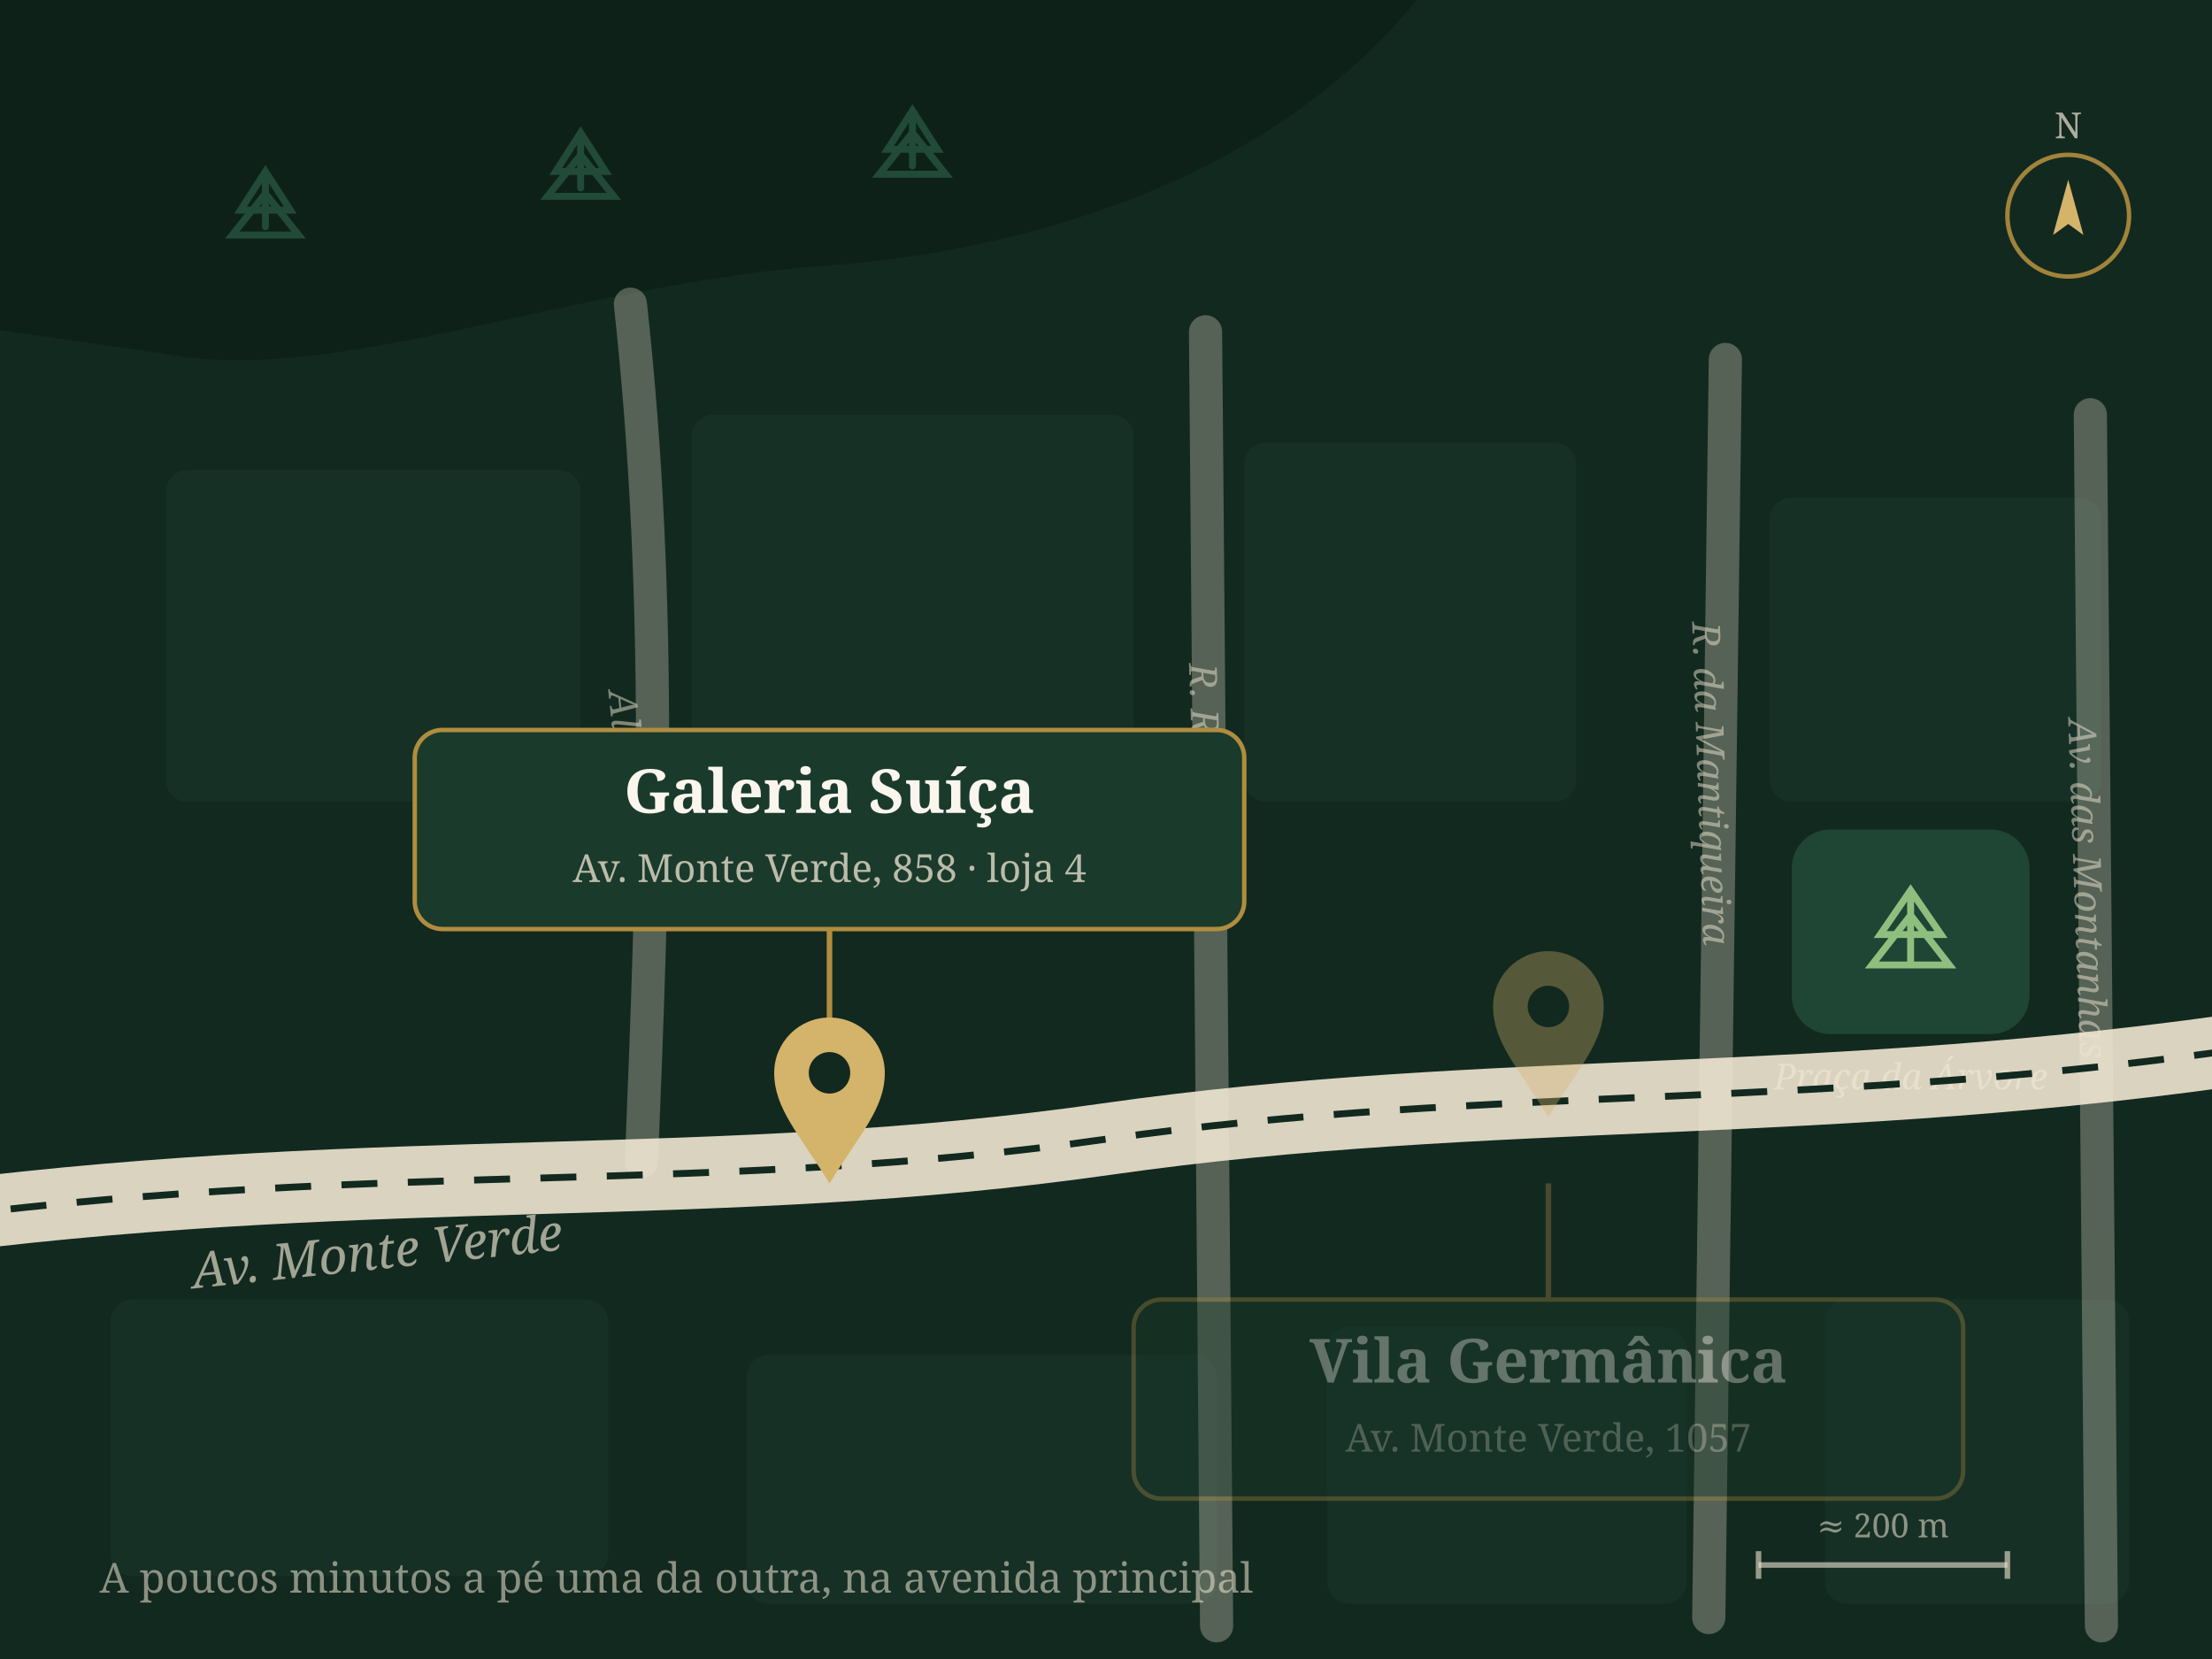
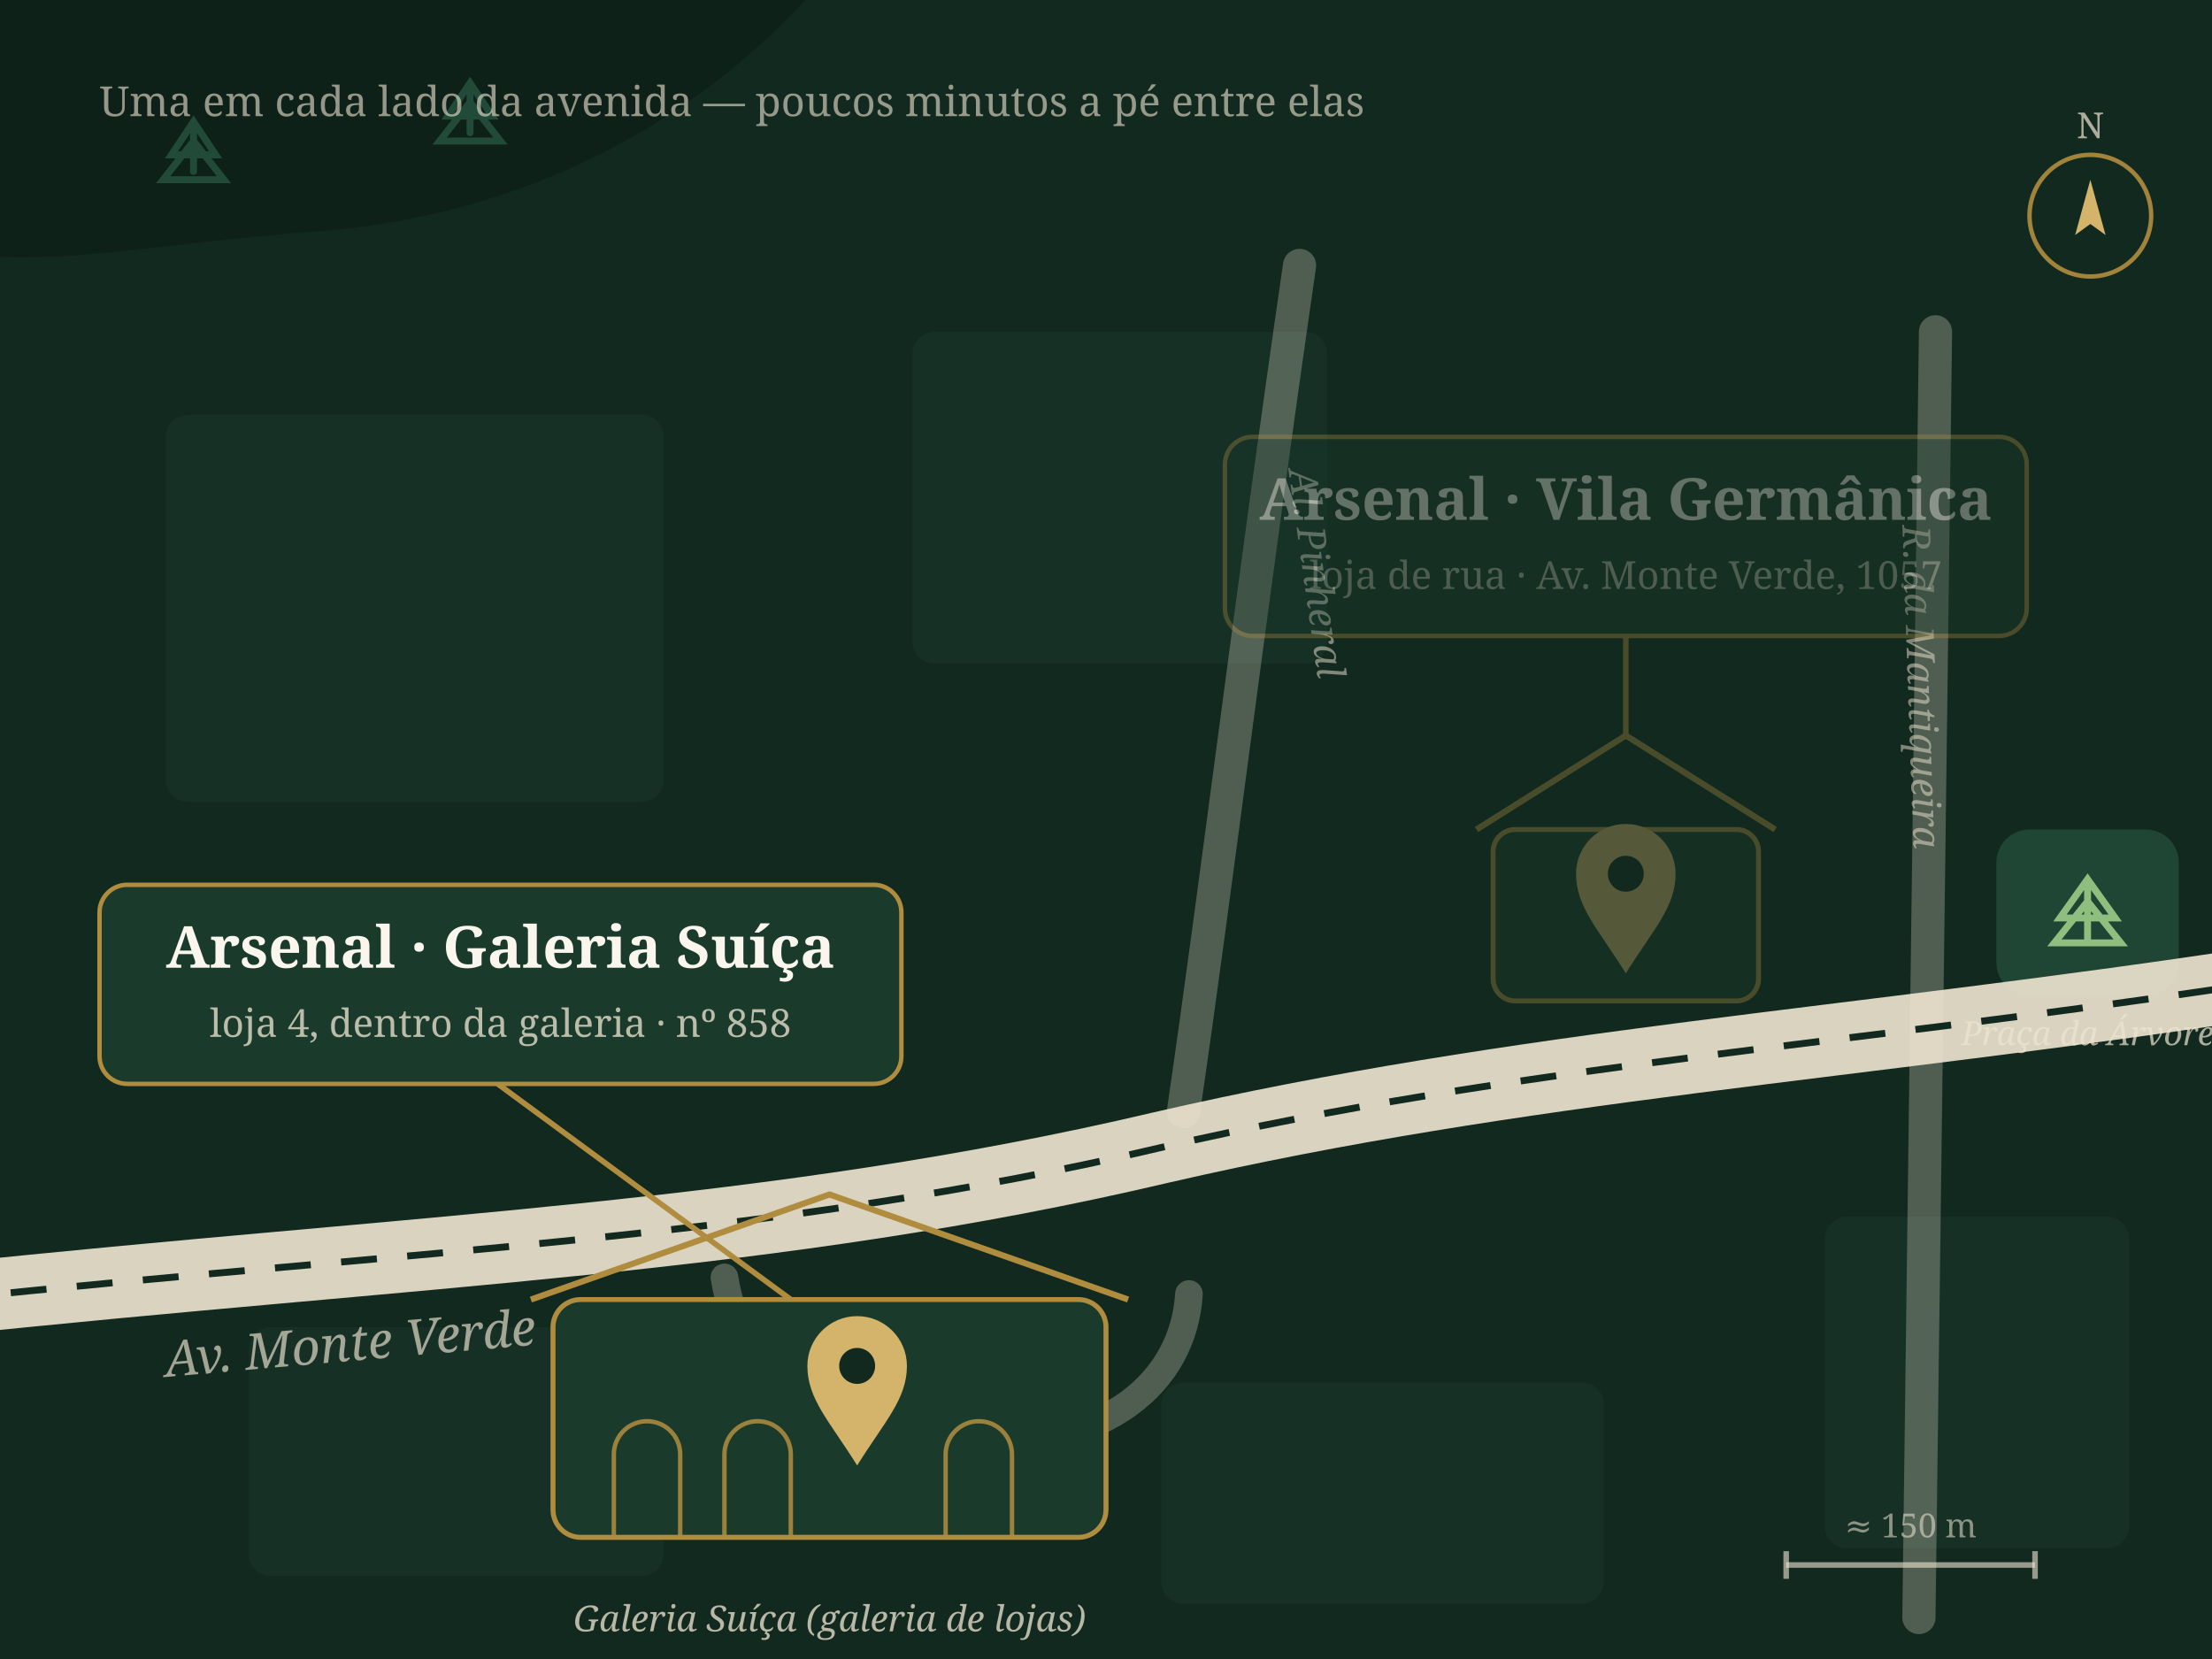
- <svg xmlns="http://www.w3.org/2000/svg" viewBox="0 0 800 600" role="img" aria-label="Mapa ilustrado com a localização da unidade Galeria Suíça na avenida principal de Monte Verde">
+ <svg xmlns="http://www.w3.org/2000/svg" viewBox="0 0 800 600" role="img" aria-label="Mapa ilustrado: a loja do Arsenal na Galeria Suíça fica dentro da galeria de lojas, no lado sul da avenida principal">
  <rect width="800" height="600" fill="#12291F" />
-   <path d="M-10 -10 H520 C 470 60 380 90 300 96 C 210 102 120 140 60 128 L-10 118 Z" fill="#0E2119" />
+   <path d="M-10 -10 H300 C 250 50 180 80 110 84 C 60 88 20 96 -10 92 Z" fill="#0E2119" />
  <g stroke="#24503C" stroke-width="2.5" fill="none" stroke-linecap="round" opacity="0.9">
-     <path d="M96 62 l0 20 M96 62 l-9 14 h18 z M96 70 l-12 15 h24 z" />
-     <path d="M210 48 l0 20 M210 48 l-9 14 h18 z M210 56 l-12 15 h24 z" />
-     <path d="M330 40 l0 20 M330 40 l-9 14 h18 z M330 48 l-12 15 h24 z" />
+     <path d="M70 44 l0 18 M70 44 l-8 12 h16 z M70 51 l-11 14 h22 z" />
+     <path d="M170 30 l0 18 M170 30 l-8 12 h16 z M170 37 l-11 14 h22 z" />
  </g>
  <g fill="#163026">
-     <rect x="60" y="170" width="150" height="120" rx="8" />
-     <rect x="250" y="150" width="160" height="140" rx="8" />
-     <rect x="450" y="160" width="120" height="130" rx="8" />
-     <rect x="640" y="180" width="120" height="110" rx="8" />
-     <rect x="40" y="470" width="180" height="100" rx="8" />
-     <rect x="270" y="490" width="170" height="90" rx="8" />
-     <rect x="480" y="480" width="130" height="100" rx="8" />
-     <rect x="660" y="470" width="110" height="110" rx="8" />
+     <rect x="330" y="120" width="150" height="120" rx="8" />
+     <rect x="60" y="150" width="180" height="140" rx="8" />
+     <rect x="90" y="480" width="150" height="90" rx="8" />
+     <rect x="420" y="500" width="160" height="80" rx="8" />
+     <rect x="660" y="440" width="110" height="120" rx="8" />
  </g>
-   <g stroke="#F0E6D2" stroke-opacity="0.3" stroke-width="12" stroke-linecap="round" fill="none">
-     <path d="M228 110 C 240 220 236 320 232 420" />
-     <path d="M436 120 L 440 588" />
-     <path d="M624 130 L 618 585" />
-     <path d="M756 150 L 760 588" />
+   <g stroke="#F0E6D2" stroke-opacity="0.28" stroke-width="12" stroke-linecap="round" fill="none">
+     <path d="M470 96 C 452 220 440 320 428 402" />
+     <path d="M700 120 L 694 585" />
  </g>
  <g fill="#F0E6D2" fill-opacity="0.5" font-family="Georgia, serif" font-size="14" font-style="italic">
-     <text transform="translate(220 250) rotate(84)">Al. Pinheral</text>
-     <text transform="translate(430 240) rotate(88)">R. Rolinha</text>
-     <text transform="translate(612 225) rotate(88)">R. da Mantiqueira</text>
-     <text transform="translate(748 260) rotate(88)">Av. das Montanhas</text>
+     <text transform="translate(466 170) rotate(82)">Al. Pinheral</text>
+     <text transform="translate(688 190) rotate(88)">R. da Mantiqueira</text>
  </g>
  <g>
-     <rect x="648" y="300" width="86" height="74" rx="14" fill="#1F4534" />
+     <rect x="722" y="300" width="66" height="60" rx="12" fill="#1F4534" />
    <g stroke="#8FBF7F" stroke-width="2.5" fill="none" stroke-linecap="round">
-       <path d="M691 322 l0 26 M691 322 l-11 16 h22 z M691 331 l-14 18 h28 z" />
+       <path d="M755 318 l0 22 M755 318 l-10 14 h20 z M755 326 l-12 15 h24 z" />
    </g>
-     <text x="691" y="394" text-anchor="middle" fill="#F0E6D2" fill-opacity="0.7" font-family="Georgia, serif" font-size="13" font-style="italic">Praça da Árvore</text>
+     <text x="755" y="378" text-anchor="middle" fill="#F0E6D2" fill-opacity="0.7" font-family="Georgia, serif" font-size="12" font-style="italic">Praça da Árvore</text>
  </g>
-   <path d="M-20 440 C 140 420 260 432 400 412 C 540 392 660 402 820 378" stroke="#F0E6D2" stroke-opacity="0.9" stroke-width="26" fill="none" stroke-linecap="round" />
-   <path d="M-20 440 C 140 420 260 432 400 412 C 540 392 660 402 820 378" stroke="#12291F" stroke-width="2.5" fill="none" stroke-dasharray="13 11" />
-   <text transform="translate(70 466) rotate(-6)" fill="#F0E6D2" fill-opacity="0.65" font-family="Georgia, serif" font-size="18" font-style="italic">Av. Monte Verde</text>
+   <path d="M-20 470 C 150 452 280 448 420 415 C 550 385 670 378 820 355" stroke="#F0E6D2" stroke-opacity="0.9" stroke-width="26" fill="none" stroke-linecap="round" />
+   <path d="M-20 470 C 150 452 280 448 420 415 C 550 385 670 378 820 355" stroke="#12291F" stroke-width="2.5" fill="none" stroke-dasharray="13 11" />
+   <text transform="translate(60 498) rotate(-5)" fill="#F0E6D2" fill-opacity="0.65" font-family="Georgia, serif" font-size="18" font-style="italic">Av. Monte Verde</text>
+   <path d="M262 462 C 268 500 300 520 350 522 C 400 524 428 500 430 468" stroke="#F0E6D2" stroke-opacity="0.28" stroke-width="10" fill="none" stroke-linecap="round" />
  <g>
-     <line x1="300" y1="336" x2="300" y2="380" stroke="#B08D3E" stroke-width="2" />
-     <rect x="150" y="264" width="300" height="72" rx="10" fill="#1A3A2C" stroke="#B08D3E" stroke-width="1.6" />
-     <text x="300" y="294" text-anchor="middle" fill="#FAF6ED" font-family="Georgia, serif" font-size="22" font-weight="bold">Galeria Suíça</text>
-     <text x="300" y="319" text-anchor="middle" fill="#F0E6D2" fill-opacity="0.75" font-family="Georgia, serif" font-size="14">Av. Monte Verde, 858 · loja 4</text>
-     <path d="M300 428 C 289 410 280 401 280 388 a20 20 0 1 1 40 0 c0 13 -9 22 -20 40 Z" fill="#D4B36A" />
-     <circle cx="300" cy="388" r="7.5" fill="#12291F" />
+     <rect x="200" y="470" width="200" height="86" rx="10" fill="#1A3A2C" stroke="#B08D3E" stroke-width="1.8" />
+     <path d="M192 470 L300 432 L408 470" fill="none" stroke="#B08D3E" stroke-width="2.2" stroke-linejoin="round" />
+     <g stroke="#B08D3E" stroke-width="1.6" fill="none" opacity="0.85">
+       <path d="M222 556 v-30 a12 12 0 0 1 24 0 v30" />
+       <path d="M262 556 v-30 a12 12 0 0 1 24 0 v30" />
+       <path d="M342 556 v-30 a12 12 0 0 1 24 0 v30" />
+     </g>
+     <text x="300" y="590" text-anchor="middle" fill="#F0E6D2" fill-opacity="0.75" font-family="Georgia, serif" font-size="13" font-style="italic">Galeria Suíça (galeria de lojas)</text>
+     <path d="M310 530 C 300 514 292 506 292 494 a18 18 0 1 1 36 0 c0 12 -8 20 -18 36 Z" fill="#D4B36A" />
+     <circle cx="310" cy="494" r="6.5" fill="#12291F" />
+     <line x1="180" y1="392" x2="286" y2="470" stroke="#B08D3E" stroke-width="2" />
+     <rect x="36" y="320" width="290" height="72" rx="10" fill="#1A3A2C" stroke="#B08D3E" stroke-width="1.6" />
+     <text x="181" y="350" text-anchor="middle" fill="#FAF6ED" font-family="Georgia, serif" font-size="21" font-weight="bold">Arsenal · Galeria Suíça</text>
+     <text x="181" y="375" text-anchor="middle" fill="#F0E6D2" fill-opacity="0.75" font-family="Georgia, serif" font-size="14">loja 4, dentro da galeria · nº 858</text>
  </g>
  <g opacity="0.35">
-     <line x1="560" y1="470" x2="560" y2="428" stroke="#B08D3E" stroke-width="2" />
-     <rect x="410" y="470" width="300" height="72" rx="10" fill="#1A3A2C" stroke="#B08D3E" stroke-width="1.6" />
-     <text x="560" y="500" text-anchor="middle" fill="#FAF6ED" font-family="Georgia, serif" font-size="22" font-weight="bold">Vila Germânica</text>
-     <text x="560" y="525" text-anchor="middle" fill="#F0E6D2" fill-opacity="0.75" font-family="Georgia, serif" font-size="14">Av. Monte Verde, 1057</text>
-     <path d="M560 404 C 549 386 540 377 540 364 a20 20 0 1 1 40 0 c0 13 -9 22 -20 40 Z" fill="#D4B36A" />
-     <circle cx="560" cy="364" r="7.5" fill="#12291F" />
+     <rect x="540" y="300" width="96" height="62" rx="8" fill="#1A3A2C" stroke="#B08D3E" stroke-width="1.8" />
+     <path d="M534 300 L588 266 L642 300" fill="none" stroke="#B08D3E" stroke-width="2.2" stroke-linejoin="round" />
+     <path d="M588 352 C 578 336 570 328 570 316 a18 18 0 1 1 36 0 c0 12 -8 20 -18 36 Z" fill="#D4B36A" />
+     <circle cx="588" cy="316" r="6.5" fill="#12291F" />
+     <line x1="588" y1="266" x2="588" y2="230" stroke="#B08D3E" stroke-width="2" />
+     <rect x="443" y="158" width="290" height="72" rx="10" fill="#1A3A2C" stroke="#B08D3E" stroke-width="1.6" />
+     <text x="588" y="188" text-anchor="middle" fill="#FAF6ED" font-family="Georgia, serif" font-size="21" font-weight="bold">Arsenal · Vila Germânica</text>
+     <text x="588" y="213" text-anchor="middle" fill="#F0E6D2" fill-opacity="0.75" font-family="Georgia, serif" font-size="14">loja de rua · Av. Monte Verde, 1057</text>
  </g>
-   <text x="36" y="576" fill="#F0E6D2" fill-opacity="0.55" font-family="Georgia, serif" font-size="15">A poucos minutos a pé uma da outra, na avenida principal</text>
-   <g transform="translate(636 566)">
+   <text x="36" y="42" fill="#F0E6D2" fill-opacity="0.6" font-family="Georgia, serif" font-size="15">Uma em cada lado da avenida — poucos minutos a pé entre elas</text>
+   <g transform="translate(646 566)">
    <line x1="0" y1="0" x2="90" y2="0" stroke="#F0E6D2" stroke-opacity="0.6" stroke-width="2" />
    <line x1="0" y1="-5" x2="0" y2="5" stroke="#F0E6D2" stroke-opacity="0.6" stroke-width="2" />
    <line x1="90" y1="-5" x2="90" y2="5" stroke="#F0E6D2" stroke-opacity="0.6" stroke-width="2" />
-     <text x="45" y="-10" text-anchor="middle" fill="#F0E6D2" fill-opacity="0.55" font-family="Georgia, serif" font-size="12">≈ 200 m</text>
+     <text x="45" y="-10" text-anchor="middle" fill="#F0E6D2" fill-opacity="0.55" font-family="Georgia, serif" font-size="12">≈ 150 m</text>
  </g>
-   <g transform="translate(748 78)">
+   <g transform="translate(756 78)">
    <circle r="22" fill="none" stroke="#B08D3E" stroke-width="1.6" opacity="0.9" />
    <path d="M0 -13 L5.5 7 L0 3 L-5.5 7 Z" fill="#D4B36A" />
    <text y="-28" text-anchor="middle" fill="#F0E6D2" fill-opacity="0.7" font-family="Georgia, serif" font-size="13">N</text>
  </g>
</svg>
